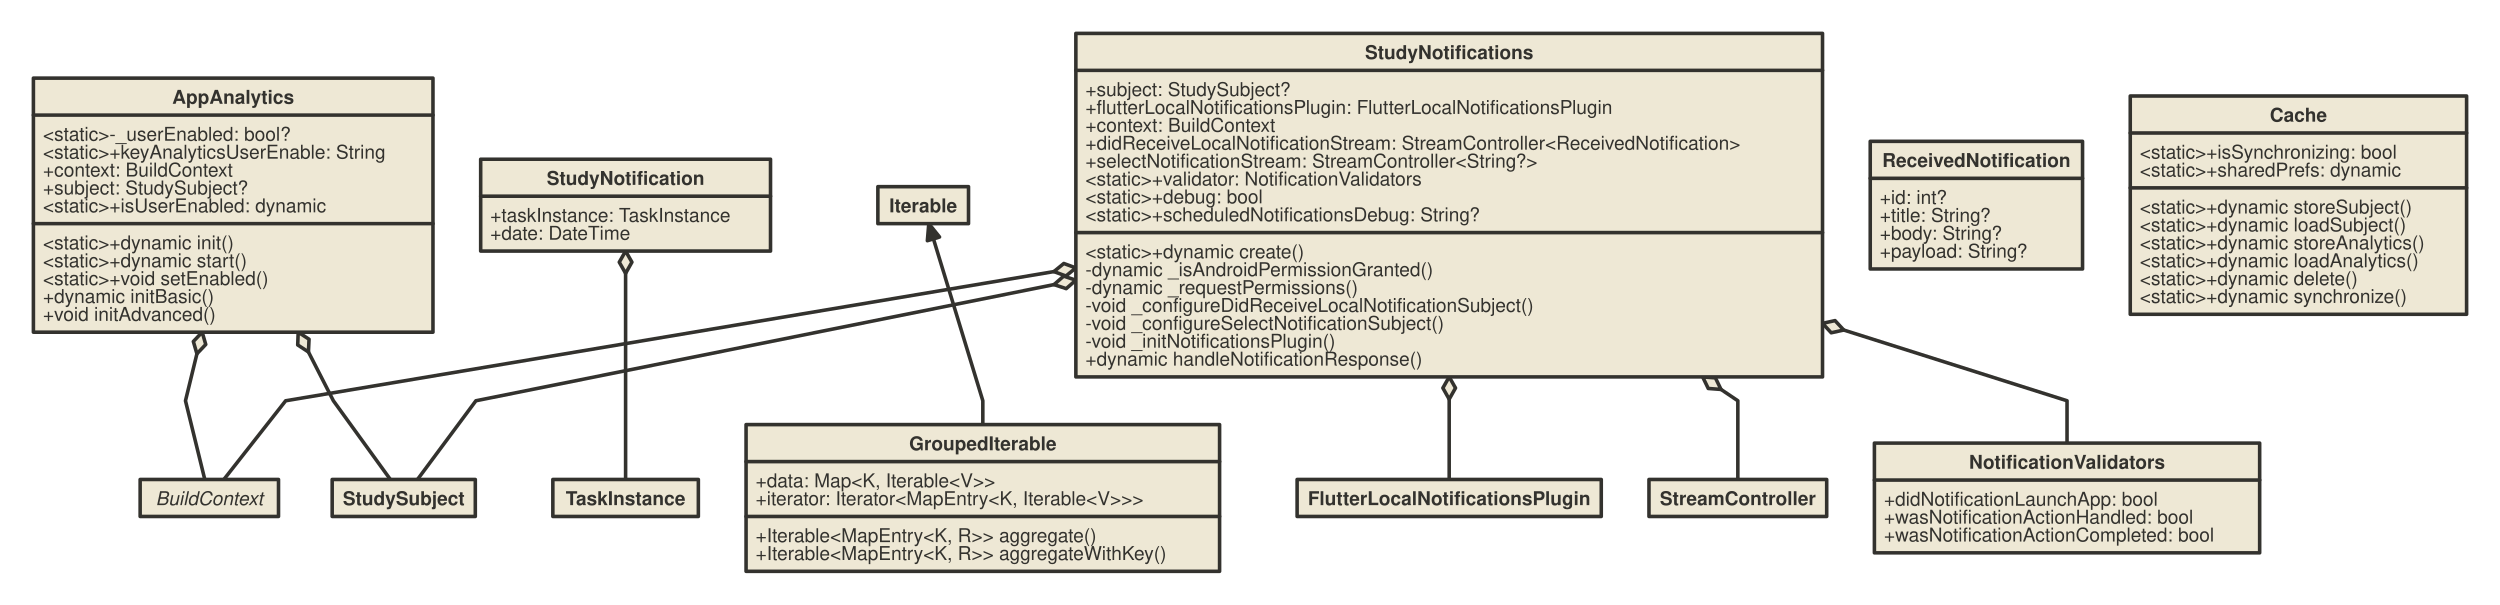
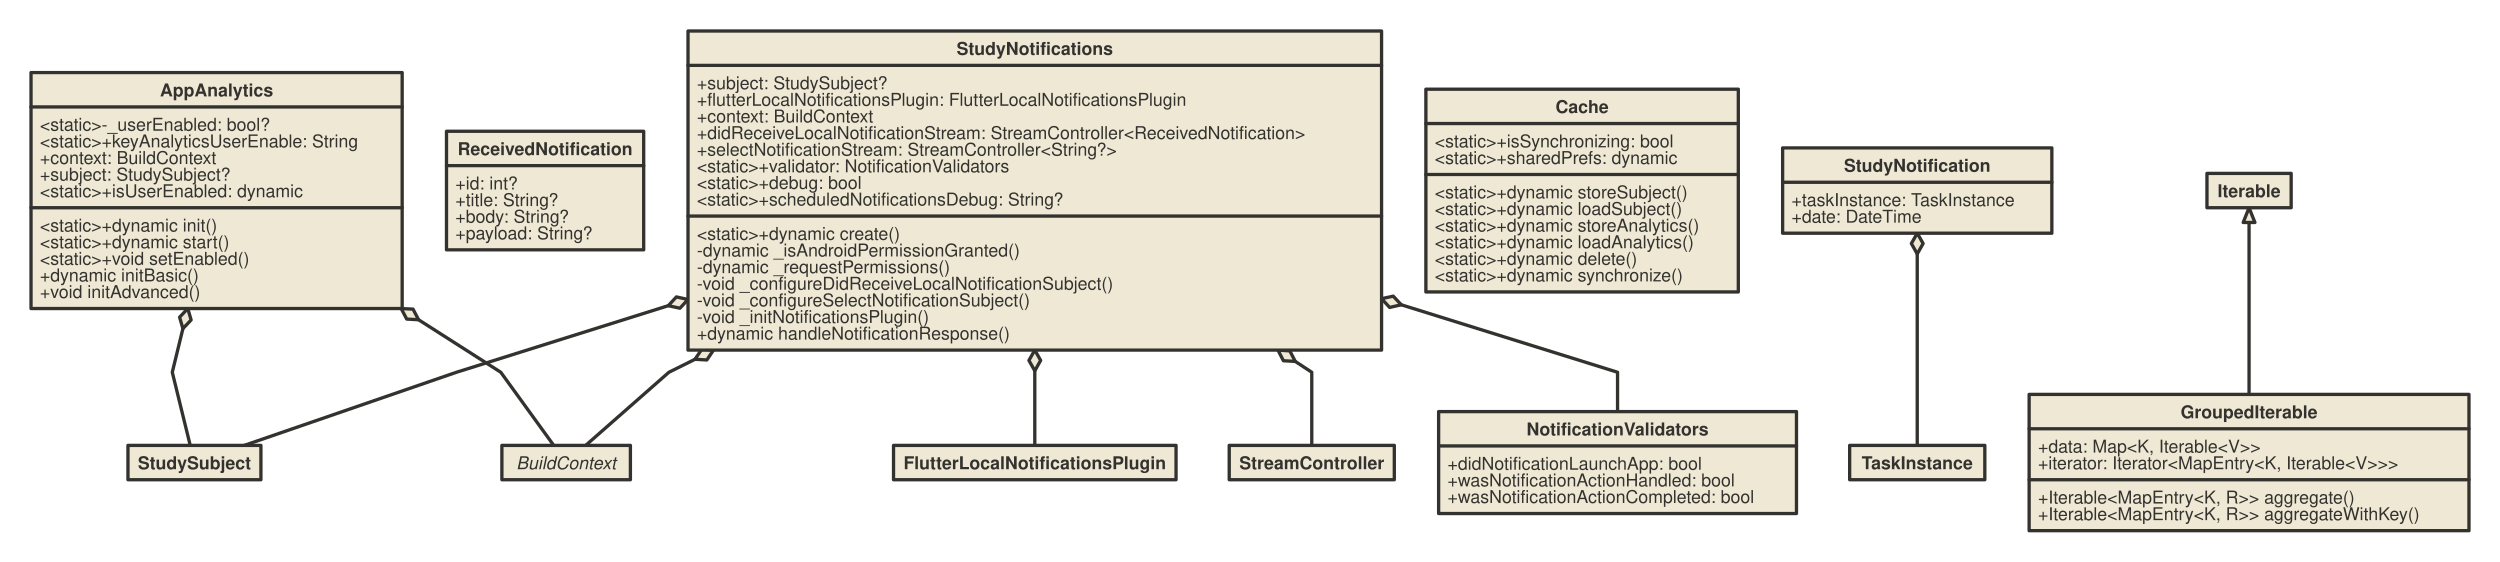
- <svg xmlns="http://www.w3.org/2000/svg" version="1.1" baseProfile="full" width="2096.0" height="507.0" viewbox="0 0 2096 507">
-   <g stroke-width="1.0" text-align="left" font="12pt Helvetica, Arial, sans-serif" font-size="12pt" font-family="Helvetica" font-weight="normal" font-style="normal">
+ <svg xmlns="http://www.w3.org/2000/svg" version="1.1" baseProfile="full" width="2256.5" height="507.0" viewbox="0 0 2256.5 507">
+   <g stroke-width="1.0" text-align="left" font="12pt Helvetica, Arial, sans-serif" font-size="12pt" font-family="Helvetica" font-weight="bold" font-style="normal">
    <g font-family="Helvetica" font-size="12pt" font-weight="bold" font-style="normal" stroke-width="3.0" stroke-linejoin="round" stroke-linecap="round" stroke="#33322E">
      <g stroke="transparent" fill="transparent">
-         <rect x="0.0" y="0.0" height="507.0" width="2096.0" stroke="none" />
+         <rect x="0.0" y="0.0" height="507.0" width="2256.5" stroke="none" />
      </g>
      <g transform="translate(8, 8)" fill="#33322E">
-         <g transform="translate(20, 20)" fill="#33322E" font-family="Helvetica" font-size="12pt" font-weight="normal" font-style="normal">
+         <g transform="translate(20, 20)" fill="#eee8d5" font-family="Helvetica" font-size="12pt" font-weight="normal" font-style="normal">
+           <path d="M575.2 247.9 L384 308 L192.479 374 L192.5 374.0 " fill="none" />
+           <g fill="#eee8d5">
+             <path d="M585.7 250.2 L575.2 247.9 L582.5 240.0 L593.0 242.3 Z" />
+           </g>
+           <path d="M906.0 306.7 L906 308 L906 374 L906.0 374.0 " fill="none" />
+           <g fill="#eee8d5">
+             <path d="M911.3 297.3 L906.0 306.7 L900.7 297.3 L906.0 288.0 Z" />
+           </g>
+           <path d="M599.3 296.3 L575.75 308 L500.64 374 L500.6 374.0 " fill="none" />
+           <g fill="#eee8d5">
+             <path d="M610.0 296.9 L599.3 296.3 L605.3 287.4 L616.0 288.0 Z" />
+           </g>
+           <path d="M1141.1 298.2 L1156 308 L1156 374 L1156.0 374.0 " fill="none" />
+           <g fill="#eee8d5">
+             <path d="M1136.2 288.7 L1141.1 298.2 L1130.4 297.6 L1125.5 288.0 Z" />
+           </g>
+           <path d="M1236.8 247.1 L1432 308 L1432 343.5 L1432.0 343.5 " fill="none" />
+           <g fill="#eee8d5">
+             <path d="M1229.5 239.3 L1236.8 247.1 L1226.3 249.5 L1219.0 241.6 Z" />
+           </g>
+           <path d="M349.8 260.6 L424 308 L471.779 374 L471.8 374.0 " fill="none" />
+           <g fill="#eee8d5">
+             <path d="M344.8 251.0 L349.8 260.6 L339.1 260.0 L334.1 250.5 Z" />
+           </g>
          <path d="M137.1 268.6 L127.5 308 L143.696 374 L143.7 374.0 " fill="none" />
          <g fill="#eee8d5">
            <path d="M144.5 260.8 L137.1 268.6 L134.1 258.3 L141.5 250.5 Z" />
          </g>
-           <path d="M230.6 267.1 L251.5 308 L299.279 374 L299.3 374.0 " fill="none" />
-           <g fill="#eee8d5">
-             <path d="M231.1 256.4 L230.6 267.1 L221.6 261.2 L222.0 250.5 Z" />
-           </g>
-           <path d="M496.5 201.2 L496.5 308 L496.5 374 L496.5 374.0 " fill="none" />
-           <g fill="#eee8d5">
-             <path d="M501.8 191.8 L496.5 201.2 L491.2 191.8 L496.5 182.5 Z" />
-           </g>
-           <path d="M754.6 172.3 L796 308 L796 328 L796.0 328.0 " fill="none" />
-           <path d="M759.7 170.7 L754.6 172.3 L749.5 173.8 L750.7 159.5 Z" />
-           <path d="M855.7 210.6 L371 308 L322.006 374 L322.0 374.0 " fill="none" />
-           <g fill="#eee8d5">
-             <path d="M865.9 214.0 L855.7 210.6 L863.8 203.5 L874.0 206.9 Z" />
-           </g>
-           <path d="M1187.0 306.7 L1187 308 L1187 374 L1187.0 374.0 " fill="none" />
-           <g fill="#eee8d5">
-             <path d="M1192.3 297.3 L1187.0 306.7 L1181.7 297.3 L1187.0 288.0 Z" />
-           </g>
-           <path d="M855.6 199.7 L211.5 308 L159.672 374 L159.7 374.0 " fill="none" />
-           <g fill="#eee8d5">
-             <path d="M865.7 203.4 L855.6 199.7 L863.9 192.9 L874.0 196.6 Z" />
-           </g>
-           <path d="M1414.9 298.5 L1429 308 L1429 374 L1429.0 374.0 " fill="none" />
-           <g fill="#eee8d5">
-             <path d="M1410.2 288.8 L1414.9 298.5 L1404.2 297.7 L1399.5 288.0 Z" />
-           </g>
-           <path d="M1517.8 248.7 L1705 308 L1705 343.5 L1705.0 343.5 " fill="none" />
-           <g fill="#eee8d5">
-             <path d="M1510.5 240.8 L1517.8 248.7 L1507.3 251.0 L1500.0 243.1 Z" />
-           </g>
-           <g data-name="AppAnalytics">
-             <g fill="#eee8d5" stroke="#33322E" data-name="AppAnalytics">
-               <rect x="0.0" y="37.5" height="213.0" width="335.0" data-name="AppAnalytics" />
-               <path d="M0.0 68.5 L335.0 68.5" fill="none" data-name="AppAnalytics" />
-               <path d="M0.0 159.5 L335.0 159.5" fill="none" data-name="AppAnalytics" />
-             </g>
-             <g transform="translate(0, 37.5)" font-family="Helvetica" font-size="12pt" font-weight="bold" font-style="normal" data-name="AppAnalytics">
-               <g transform="translate(8, 8)" fill="#33322E" text-align="center" data-name="AppAnalytics">
-                 <text x="159.5" y="13.5" stroke="none" text-anchor="middle" data-name="AppAnalytics">AppAnalytics</text>
-               </g>
-             </g>
-             <g transform="translate(0, 68.5)" font-family="Helvetica" font-size="12pt" font-weight="normal" font-style="normal" data-name="AppAnalytics">
-               <g transform="translate(8, 8)" fill="#33322E" text-align="left" data-name="AppAnalytics">
-                 <text x="0.0" y="13.5" stroke="none" data-name="AppAnalytics">&lt;static&gt;-_userEnabled: bool?</text>
-                 <text x="0.0" y="28.5" stroke="none" data-name="AppAnalytics">&lt;static&gt;+keyAnalyticsUserEnable: String</text>
-                 <text x="0.0" y="43.5" stroke="none" data-name="AppAnalytics">+context: BuildContext</text>
-                 <text x="0.0" y="58.5" stroke="none" data-name="AppAnalytics">+subject: StudySubject?</text>
-                 <text x="0.0" y="73.5" stroke="none" data-name="AppAnalytics">&lt;static&gt;+isUserEnabled: dynamic</text>
-               </g>
-             </g>
-             <g transform="translate(0, 159.5)" font-family="Helvetica" font-size="12pt" font-weight="normal" font-style="normal" data-name="AppAnalytics">
-               <g transform="translate(8, 8)" fill="#33322E" text-align="left" data-name="AppAnalytics">
-                 <text x="0.0" y="13.5" stroke="none" data-name="AppAnalytics">&lt;static&gt;+dynamic init()</text>
-                 <text x="0.0" y="28.5" stroke="none" data-name="AppAnalytics">&lt;static&gt;+dynamic start()</text>
-                 <text x="0.0" y="43.5" stroke="none" data-name="AppAnalytics">&lt;static&gt;+void setEnabled()</text>
-                 <text x="0.0" y="58.5" stroke="none" data-name="AppAnalytics">+dynamic initBasic()</text>
-                 <text x="0.0" y="73.5" stroke="none" data-name="AppAnalytics">+void initAdvanced()</text>
-               </g>
-             </g>
-           </g>
-           <g data-name="BuildContext">
-             <g fill="#eee8d5" stroke="#33322E" data-name="BuildContext">
-               <rect x="89.5" y="374.0" height="31.0" width="116.0" data-name="BuildContext" />
-             </g>
-             <g transform="translate(89.5, 374)" font-family="Helvetica" font-size="12pt" font-weight="normal" font-style="italic" data-name="BuildContext">
-               <g transform="translate(8, 8)" fill="#33322E" text-align="center" data-name="BuildContext">
-                 <text x="50.0" y="13.5" stroke="none" text-anchor="middle" data-name="BuildContext">BuildContext</text>
-               </g>
-             </g>
-           </g>
-           <g data-name="StudySubject">
-             <g fill="#eee8d5" stroke="#33322E" data-name="StudySubject">
-               <rect x="250.5" y="374.0" height="31.0" width="120.0" data-name="StudySubject" />
-             </g>
-             <g transform="translate(250.5, 374)" font-family="Helvetica" font-size="12pt" font-weight="bold" font-style="normal" data-name="StudySubject">
-               <g transform="translate(8, 8)" fill="#33322E" text-align="center" data-name="StudySubject">
-                 <text x="52.0" y="13.5" stroke="none" text-anchor="middle" data-name="StudySubject">StudySubject</text>
-               </g>
-             </g>
-           </g>
-           <g data-name="StudyNotification">
-             <g fill="#eee8d5" stroke="#33322E" data-name="StudyNotification">
-               <rect x="375.0" y="105.5" height="77.0" width="243.0" data-name="StudyNotification" />
-               <path d="M375.0 136.5 L618.0 136.5" fill="none" data-name="StudyNotification" />
-             </g>
-             <g transform="translate(375, 105.5)" font-family="Helvetica" font-size="12pt" font-weight="bold" font-style="normal" data-name="StudyNotification">
-               <g transform="translate(8, 8)" fill="#33322E" text-align="center" data-name="StudyNotification">
-                 <text x="113.5" y="13.5" stroke="none" text-anchor="middle" data-name="StudyNotification">StudyNotification</text>
-               </g>
-             </g>
-             <g transform="translate(375, 136.5)" font-family="Helvetica" font-size="12pt" font-weight="normal" font-style="normal" data-name="StudyNotification">
-               <g transform="translate(8, 8)" fill="#33322E" text-align="left" data-name="StudyNotification">
-                 <text x="0.0" y="13.5" stroke="none" data-name="StudyNotification">+taskInstance: TaskInstance</text>
-                 <text x="0.0" y="28.5" stroke="none" data-name="StudyNotification">+date: DateTime</text>
-               </g>
-             </g>
-           </g>
-           <g data-name="TaskInstance">
-             <g fill="#eee8d5" stroke="#33322E" data-name="TaskInstance">
-               <rect x="435.5" y="374.0" height="31.0" width="122.0" data-name="TaskInstance" />
-             </g>
-             <g transform="translate(435.5, 374)" font-family="Helvetica" font-size="12pt" font-weight="bold" font-style="normal" data-name="TaskInstance">
-               <g transform="translate(8, 8)" fill="#33322E" text-align="center" data-name="TaskInstance">
-                 <text x="53.0" y="13.5" stroke="none" text-anchor="middle" data-name="TaskInstance">TaskInstance</text>
-               </g>
-             </g>
-           </g>
-           <g data-name="GroupedIterable">
-             <g fill="#eee8d5" stroke="#33322E" data-name="GroupedIterable">
-               <rect x="597.5" y="328.0" height="123.0" width="397.0" data-name="GroupedIterable" />
-               <path d="M597.5 359.0 L994.5 359.0" fill="none" data-name="GroupedIterable" />
-               <path d="M597.5 405.0 L994.5 405.0" fill="none" data-name="GroupedIterable" />
-             </g>
-             <g transform="translate(597.5, 328)" font-family="Helvetica" font-size="12pt" font-weight="bold" font-style="normal" data-name="GroupedIterable">
-               <g transform="translate(8, 8)" fill="#33322E" text-align="center" data-name="GroupedIterable">
-                 <text x="190.5" y="13.5" stroke="none" text-anchor="middle" data-name="GroupedIterable">GroupedIterable</text>
-               </g>
-             </g>
-             <g transform="translate(597.5, 359)" font-family="Helvetica" font-size="12pt" font-weight="normal" font-style="normal" data-name="GroupedIterable">
-               <g transform="translate(8, 8)" fill="#33322E" text-align="left" data-name="GroupedIterable">
-                 <text x="0.0" y="13.5" stroke="none" data-name="GroupedIterable">+data: Map&lt;K, Iterable&lt;V&gt;&gt;</text>
-                 <text x="0.0" y="28.5" stroke="none" data-name="GroupedIterable">+iterator: Iterator&lt;MapEntry&lt;K, Iterable&lt;V&gt;&gt;&gt;</text>
-               </g>
-             </g>
-             <g transform="translate(597.5, 405)" font-family="Helvetica" font-size="12pt" font-weight="normal" font-style="normal" data-name="GroupedIterable">
-               <g transform="translate(8, 8)" fill="#33322E" text-align="left" data-name="GroupedIterable">
-                 <text x="0.0" y="13.5" stroke="none" data-name="GroupedIterable">+Iterable&lt;MapEntry&lt;K, R&gt;&gt; aggregate()</text>
-                 <text x="0.0" y="28.5" stroke="none" data-name="GroupedIterable">+Iterable&lt;MapEntry&lt;K, R&gt;&gt; aggregateWithKey()</text>
-               </g>
-             </g>
-           </g>
-           <g data-name="Iterable">
-             <g fill="#eee8d5" stroke="#33322E" data-name="Iterable">
-               <rect x="708.0" y="128.5" height="31.0" width="76.0" data-name="Iterable" />
-             </g>
-             <g transform="translate(708, 128.5)" font-family="Helvetica" font-size="12pt" font-weight="bold" font-style="normal" data-name="Iterable">
-               <g transform="translate(8, 8)" fill="#33322E" text-align="center" data-name="Iterable">
-                 <text x="30.0" y="13.5" stroke="none" text-anchor="middle" data-name="Iterable">Iterable</text>
-               </g>
-             </g>
-           </g>
+           <path d="M1702.5 201.2 L1702.5 308 L1702.5 374 L1702.5 374.0 " fill="none" />
+           <g fill="#eee8d5">
+             <path d="M1707.8 191.8 L1702.5 201.2 L1697.2 191.8 L1702.5 182.5 Z" />
+           </g>
+           <path d="M2002.0 172.8 L2002 308 L2002 328 L2002.0 328.0 " fill="none" />
+           <path d="M2007.3 172.8 L2002.0 172.8 L1996.7 172.8 L2002.0 159.5 Z" />
          <g data-name="NotificationValidators">
            <g fill="#eee8d5" stroke="#33322E" data-name="NotificationValidators">
-               <rect x="1543.5" y="343.5" height="92.0" width="323.0" data-name="NotificationValidators" />
-               <path d="M1543.5 374.5 L1866.5 374.5" fill="none" data-name="NotificationValidators" />
-             </g>
-             <g transform="translate(1543.5, 343.5)" font-family="Helvetica" font-size="12pt" font-weight="bold" font-style="normal" data-name="NotificationValidators">
+               <rect x="1270.5" y="343.5" height="92.0" width="323.0" data-name="NotificationValidators" />
+               <path d="M1270.5 374.5 L1593.5 374.5" fill="none" data-name="NotificationValidators" />
+             </g>
+             <g transform="translate(1270.5, 343.5)" font-family="Helvetica" font-size="12pt" font-weight="bold" font-style="normal" data-name="NotificationValidators">
              <g transform="translate(8, 8)" fill="#33322E" text-align="center" data-name="NotificationValidators">
                <text x="153.5" y="13.5" stroke="none" text-anchor="middle" data-name="NotificationValidators">NotificationValidators</text>
              </g>
            </g>
-             <g transform="translate(1543.5, 374.5)" font-family="Helvetica" font-size="12pt" font-weight="normal" font-style="normal" data-name="NotificationValidators">
+             <g transform="translate(1270.5, 374.5)" font-family="Helvetica" font-size="12pt" font-weight="normal" font-style="normal" data-name="NotificationValidators">
              <g transform="translate(8, 8)" fill="#33322E" text-align="left" data-name="NotificationValidators">
                <text x="0.0" y="13.5" stroke="none" data-name="NotificationValidators">+didNotificationLaunchApp: bool</text>
                <text x="0.0" y="28.5" stroke="none" data-name="NotificationValidators">+wasNotificationActionHandled: bool</text>
                <text x="0.0" y="43.5" stroke="none" data-name="NotificationValidators">+wasNotificationActionCompleted: bool</text>
              </g>
            </g>
          </g>
          <g data-name="StudyNotifications">
            <g fill="#eee8d5" stroke="#33322E" data-name="StudyNotifications">
-               <rect x="874.0" y="0.0" height="288.0" width="626.0" data-name="StudyNotifications" />
-               <path d="M874.0 31.0 L1500.0 31.0" fill="none" data-name="StudyNotifications" />
-               <path d="M874.0 167.0 L1500.0 167.0" fill="none" data-name="StudyNotifications" />
-             </g>
-             <g transform="translate(874, 0)" font-family="Helvetica" font-size="12pt" font-weight="bold" font-style="normal" data-name="StudyNotifications">
+               <rect x="593.0" y="0.0" height="288.0" width="626.0" data-name="StudyNotifications" />
+               <path d="M593.0 31.0 L1219.0 31.0" fill="none" data-name="StudyNotifications" />
+               <path d="M593.0 167.0 L1219.0 167.0" fill="none" data-name="StudyNotifications" />
+             </g>
+             <g transform="translate(593, 0)" font-family="Helvetica" font-size="12pt" font-weight="bold" font-style="normal" data-name="StudyNotifications">
              <g transform="translate(8, 8)" fill="#33322E" text-align="center" data-name="StudyNotifications">
                <text x="305.0" y="13.5" stroke="none" text-anchor="middle" data-name="StudyNotifications">StudyNotifications</text>
              </g>
            </g>
-             <g transform="translate(874, 31)" font-family="Helvetica" font-size="12pt" font-weight="normal" font-style="normal" data-name="StudyNotifications">
+             <g transform="translate(593, 31)" font-family="Helvetica" font-size="12pt" font-weight="normal" font-style="normal" data-name="StudyNotifications">
              <g transform="translate(8, 8)" fill="#33322E" text-align="left" data-name="StudyNotifications">
                <text x="0.0" y="13.5" stroke="none" data-name="StudyNotifications">+subject: StudySubject?</text>
                <text x="0.0" y="28.5" stroke="none" data-name="StudyNotifications">+flutterLocalNotificationsPlugin: FlutterLocalNotificationsPlugin</text>
                <text x="0.0" y="43.5" stroke="none" data-name="StudyNotifications">+context: BuildContext</text>
                <text x="0.0" y="58.5" stroke="none" data-name="StudyNotifications">+didReceiveLocalNotificationStream: StreamController&lt;ReceivedNotification&gt;</text>
                <text x="0.0" y="73.5" stroke="none" data-name="StudyNotifications">+selectNotificationStream: StreamController&lt;String?&gt;</text>
                <text x="0.0" y="88.5" stroke="none" data-name="StudyNotifications">&lt;static&gt;+validator: NotificationValidators</text>
                <text x="0.0" y="103.5" stroke="none" data-name="StudyNotifications">&lt;static&gt;+debug: bool</text>
                <text x="0.0" y="118.5" stroke="none" data-name="StudyNotifications">&lt;static&gt;+scheduledNotificationsDebug: String?</text>
              </g>
            </g>
-             <g transform="translate(874, 167)" font-family="Helvetica" font-size="12pt" font-weight="normal" font-style="normal" data-name="StudyNotifications">
+             <g transform="translate(593, 167)" font-family="Helvetica" font-size="12pt" font-weight="normal" font-style="normal" data-name="StudyNotifications">
              <g transform="translate(8, 8)" fill="#33322E" text-align="left" data-name="StudyNotifications">
                <text x="0.0" y="13.5" stroke="none" data-name="StudyNotifications">&lt;static&gt;+dynamic create()</text>
                <text x="0.0" y="28.5" stroke="none" data-name="StudyNotifications">-dynamic _isAndroidPermissionGranted()</text>
                <text x="0.0" y="43.5" stroke="none" data-name="StudyNotifications">-dynamic _requestPermissions()</text>
                <text x="0.0" y="58.5" stroke="none" data-name="StudyNotifications">-void _configureDidReceiveLocalNotificationSubject()</text>
                <text x="0.0" y="73.5" stroke="none" data-name="StudyNotifications">-void _configureSelectNotificationSubject()</text>
                <text x="0.0" y="88.5" stroke="none" data-name="StudyNotifications">-void _initNotificationsPlugin()</text>
                <text x="0.0" y="103.5" stroke="none" data-name="StudyNotifications">+dynamic handleNotificationResponse()</text>
              </g>
            </g>
          </g>
+           <g data-name="StudySubject">
+             <g fill="#eee8d5" stroke="#33322E" data-name="StudySubject">
+               <rect x="87.5" y="374.0" height="31.0" width="120.0" data-name="StudySubject" />
+             </g>
+             <g transform="translate(87.5, 374)" font-family="Helvetica" font-size="12pt" font-weight="bold" font-style="normal" data-name="StudySubject">
+               <g transform="translate(8, 8)" fill="#33322E" text-align="center" data-name="StudySubject">
+                 <text x="52.0" y="13.5" stroke="none" text-anchor="middle" data-name="StudySubject">StudySubject</text>
+               </g>
+             </g>
+           </g>
          <g data-name="FlutterLocalNotificationsPlugin">
            <g fill="#eee8d5" stroke="#33322E" data-name="FlutterLocalNotificationsPlugin">
-               <rect x="1059.5" y="374.0" height="31.0" width="255.0" data-name="FlutterLocalNotificationsPlugin" />
-             </g>
-             <g transform="translate(1059.5, 374)" font-family="Helvetica" font-size="12pt" font-weight="bold" font-style="normal" data-name="FlutterLocalNotificationsPlugin">
+               <rect x="778.5" y="374.0" height="31.0" width="255.0" data-name="FlutterLocalNotificationsPlugin" />
+             </g>
+             <g transform="translate(778.5, 374)" font-family="Helvetica" font-size="12pt" font-weight="bold" font-style="normal" data-name="FlutterLocalNotificationsPlugin">
              <g transform="translate(8, 8)" fill="#33322E" text-align="center" data-name="FlutterLocalNotificationsPlugin">
                <text x="119.5" y="13.5" stroke="none" text-anchor="middle" data-name="FlutterLocalNotificationsPlugin">FlutterLocalNotificationsPlugin</text>
              </g>
            </g>
          </g>
+           <g data-name="BuildContext">
+             <g fill="#eee8d5" stroke="#33322E" data-name="BuildContext">
+               <rect x="425.0" y="374.0" height="31.0" width="116.0" data-name="BuildContext" />
+             </g>
+             <g transform="translate(425, 374)" font-family="Helvetica" font-size="12pt" font-weight="normal" font-style="italic" data-name="BuildContext">
+               <g transform="translate(8, 8)" fill="#33322E" text-align="center" data-name="BuildContext">
+                 <text x="50.0" y="13.5" stroke="none" text-anchor="middle" data-name="BuildContext">BuildContext</text>
+               </g>
+             </g>
+           </g>
          <g data-name="StreamController">
            <g fill="#eee8d5" stroke="#33322E" data-name="StreamController">
-               <rect x="1354.5" y="374.0" height="31.0" width="149.0" data-name="StreamController" />
-             </g>
-             <g transform="translate(1354.5, 374)" font-family="Helvetica" font-size="12pt" font-weight="bold" font-style="normal" data-name="StreamController">
+               <rect x="1081.5" y="374.0" height="31.0" width="149.0" data-name="StreamController" />
+             </g>
+             <g transform="translate(1081.5, 374)" font-family="Helvetica" font-size="12pt" font-weight="bold" font-style="normal" data-name="StreamController">
              <g transform="translate(8, 8)" fill="#33322E" text-align="center" data-name="StreamController">
                <text x="66.5" y="13.5" stroke="none" text-anchor="middle" data-name="StreamController">StreamController</text>
              </g>
            </g>
          </g>
          <g data-name="ReceivedNotification">
            <g fill="#eee8d5" stroke="#33322E" data-name="ReceivedNotification">
-               <rect x="1540.0" y="90.5" height="107.0" width="178.0" data-name="ReceivedNotification" />
-               <path d="M1540.0 121.5 L1718.0 121.5" fill="none" data-name="ReceivedNotification" />
-             </g>
-             <g transform="translate(1540, 90.5)" font-family="Helvetica" font-size="12pt" font-weight="bold" font-style="normal" data-name="ReceivedNotification">
+               <rect x="375.0" y="90.5" height="107.0" width="178.0" data-name="ReceivedNotification" />
+               <path d="M375.0 121.5 L553.0 121.5" fill="none" data-name="ReceivedNotification" />
+             </g>
+             <g transform="translate(375, 90.5)" font-family="Helvetica" font-size="12pt" font-weight="bold" font-style="normal" data-name="ReceivedNotification">
              <g transform="translate(8, 8)" fill="#33322E" text-align="center" data-name="ReceivedNotification">
                <text x="81.0" y="13.5" stroke="none" text-anchor="middle" data-name="ReceivedNotification">ReceivedNotification</text>
              </g>
            </g>
-             <g transform="translate(1540, 121.5)" font-family="Helvetica" font-size="12pt" font-weight="normal" font-style="normal" data-name="ReceivedNotification">
+             <g transform="translate(375, 121.5)" font-family="Helvetica" font-size="12pt" font-weight="normal" font-style="normal" data-name="ReceivedNotification">
              <g transform="translate(8, 8)" fill="#33322E" text-align="left" data-name="ReceivedNotification">
                <text x="0.0" y="13.5" stroke="none" data-name="ReceivedNotification">+id: int?</text>
                <text x="0.0" y="28.5" stroke="none" data-name="ReceivedNotification">+title: String?</text>
                <text x="0.0" y="43.5" stroke="none" data-name="ReceivedNotification">+body: String?</text>
                <text x="0.0" y="58.5" stroke="none" data-name="ReceivedNotification">+payload: String?</text>
              </g>
            </g>
          </g>
+           <g data-name="AppAnalytics">
+             <g fill="#eee8d5" stroke="#33322E" data-name="AppAnalytics">
+               <rect x="0.0" y="37.5" height="213.0" width="335.0" data-name="AppAnalytics" />
+               <path d="M0.0 68.5 L335.0 68.5" fill="none" data-name="AppAnalytics" />
+               <path d="M0.0 159.5 L335.0 159.5" fill="none" data-name="AppAnalytics" />
+             </g>
+             <g transform="translate(0, 37.5)" font-family="Helvetica" font-size="12pt" font-weight="bold" font-style="normal" data-name="AppAnalytics">
+               <g transform="translate(8, 8)" fill="#33322E" text-align="center" data-name="AppAnalytics">
+                 <text x="159.5" y="13.5" stroke="none" text-anchor="middle" data-name="AppAnalytics">AppAnalytics</text>
+               </g>
+             </g>
+             <g transform="translate(0, 68.5)" font-family="Helvetica" font-size="12pt" font-weight="normal" font-style="normal" data-name="AppAnalytics">
+               <g transform="translate(8, 8)" fill="#33322E" text-align="left" data-name="AppAnalytics">
+                 <text x="0.0" y="13.5" stroke="none" data-name="AppAnalytics">&lt;static&gt;-_userEnabled: bool?</text>
+                 <text x="0.0" y="28.5" stroke="none" data-name="AppAnalytics">&lt;static&gt;+keyAnalyticsUserEnable: String</text>
+                 <text x="0.0" y="43.5" stroke="none" data-name="AppAnalytics">+context: BuildContext</text>
+                 <text x="0.0" y="58.5" stroke="none" data-name="AppAnalytics">+subject: StudySubject?</text>
+                 <text x="0.0" y="73.5" stroke="none" data-name="AppAnalytics">&lt;static&gt;+isUserEnabled: dynamic</text>
+               </g>
+             </g>
+             <g transform="translate(0, 159.5)" font-family="Helvetica" font-size="12pt" font-weight="normal" font-style="normal" data-name="AppAnalytics">
+               <g transform="translate(8, 8)" fill="#33322E" text-align="left" data-name="AppAnalytics">
+                 <text x="0.0" y="13.5" stroke="none" data-name="AppAnalytics">&lt;static&gt;+dynamic init()</text>
+                 <text x="0.0" y="28.5" stroke="none" data-name="AppAnalytics">&lt;static&gt;+dynamic start()</text>
+                 <text x="0.0" y="43.5" stroke="none" data-name="AppAnalytics">&lt;static&gt;+void setEnabled()</text>
+                 <text x="0.0" y="58.5" stroke="none" data-name="AppAnalytics">+dynamic initBasic()</text>
+                 <text x="0.0" y="73.5" stroke="none" data-name="AppAnalytics">+void initAdvanced()</text>
+               </g>
+             </g>
+           </g>
          <g data-name="Cache">
            <g fill="#eee8d5" stroke="#33322E" data-name="Cache">
-               <rect x="1758.0" y="52.5" height="183.0" width="282.0" data-name="Cache" />
-               <path d="M1758.0 83.5 L2040.0 83.5" fill="none" data-name="Cache" />
-               <path d="M1758.0 129.5 L2040.0 129.5" fill="none" data-name="Cache" />
-             </g>
-             <g transform="translate(1758, 52.5)" font-family="Helvetica" font-size="12pt" font-weight="bold" font-style="normal" data-name="Cache">
+               <rect x="1259.0" y="52.5" height="183.0" width="282.0" data-name="Cache" />
+               <path d="M1259.0 83.5 L1541.0 83.5" fill="none" data-name="Cache" />
+               <path d="M1259.0 129.5 L1541.0 129.5" fill="none" data-name="Cache" />
+             </g>
+             <g transform="translate(1259, 52.5)" font-family="Helvetica" font-size="12pt" font-weight="bold" font-style="normal" data-name="Cache">
              <g transform="translate(8, 8)" fill="#33322E" text-align="center" data-name="Cache">
                <text x="133.0" y="13.5" stroke="none" text-anchor="middle" data-name="Cache">Cache</text>
              </g>
            </g>
-             <g transform="translate(1758, 83.5)" font-family="Helvetica" font-size="12pt" font-weight="normal" font-style="normal" data-name="Cache">
+             <g transform="translate(1259, 83.5)" font-family="Helvetica" font-size="12pt" font-weight="normal" font-style="normal" data-name="Cache">
              <g transform="translate(8, 8)" fill="#33322E" text-align="left" data-name="Cache">
                <text x="0.0" y="13.5" stroke="none" data-name="Cache">&lt;static&gt;+isSynchronizing: bool</text>
                <text x="0.0" y="28.5" stroke="none" data-name="Cache">&lt;static&gt;+sharedPrefs: dynamic</text>
              </g>
            </g>
-             <g transform="translate(1758, 129.5)" font-family="Helvetica" font-size="12pt" font-weight="normal" font-style="normal" data-name="Cache">
+             <g transform="translate(1259, 129.5)" font-family="Helvetica" font-size="12pt" font-weight="normal" font-style="normal" data-name="Cache">
              <g transform="translate(8, 8)" fill="#33322E" text-align="left" data-name="Cache">
                <text x="0.0" y="13.5" stroke="none" data-name="Cache">&lt;static&gt;+dynamic storeSubject()</text>
                <text x="0.0" y="28.5" stroke="none" data-name="Cache">&lt;static&gt;+dynamic loadSubject()</text>
                <text x="0.0" y="43.5" stroke="none" data-name="Cache">&lt;static&gt;+dynamic storeAnalytics()</text>
                <text x="0.0" y="58.5" stroke="none" data-name="Cache">&lt;static&gt;+dynamic loadAnalytics()</text>
                <text x="0.0" y="73.5" stroke="none" data-name="Cache">&lt;static&gt;+dynamic delete()</text>
                <text x="0.0" y="88.5" stroke="none" data-name="Cache">&lt;static&gt;+dynamic synchronize()</text>
              </g>
            </g>
          </g>
+           <g data-name="StudyNotification">
+             <g fill="#eee8d5" stroke="#33322E" data-name="StudyNotification">
+               <rect x="1581.0" y="105.5" height="77.0" width="243.0" data-name="StudyNotification" />
+               <path d="M1581.0 136.5 L1824.0 136.5" fill="none" data-name="StudyNotification" />
+             </g>
+             <g transform="translate(1581, 105.5)" font-family="Helvetica" font-size="12pt" font-weight="bold" font-style="normal" data-name="StudyNotification">
+               <g transform="translate(8, 8)" fill="#33322E" text-align="center" data-name="StudyNotification">
+                 <text x="113.5" y="13.5" stroke="none" text-anchor="middle" data-name="StudyNotification">StudyNotification</text>
+               </g>
+             </g>
+             <g transform="translate(1581, 136.5)" font-family="Helvetica" font-size="12pt" font-weight="normal" font-style="normal" data-name="StudyNotification">
+               <g transform="translate(8, 8)" fill="#33322E" text-align="left" data-name="StudyNotification">
+                 <text x="0.0" y="13.5" stroke="none" data-name="StudyNotification">+taskInstance: TaskInstance</text>
+                 <text x="0.0" y="28.5" stroke="none" data-name="StudyNotification">+date: DateTime</text>
+               </g>
+             </g>
+           </g>
+           <g data-name="TaskInstance">
+             <g fill="#eee8d5" stroke="#33322E" data-name="TaskInstance">
+               <rect x="1641.5" y="374.0" height="31.0" width="122.0" data-name="TaskInstance" />
+             </g>
+             <g transform="translate(1641.5, 374)" font-family="Helvetica" font-size="12pt" font-weight="bold" font-style="normal" data-name="TaskInstance">
+               <g transform="translate(8, 8)" fill="#33322E" text-align="center" data-name="TaskInstance">
+                 <text x="53.0" y="13.5" stroke="none" text-anchor="middle" data-name="TaskInstance">TaskInstance</text>
+               </g>
+             </g>
+           </g>
+           <g data-name="GroupedIterable">
+             <g fill="#eee8d5" stroke="#33322E" data-name="GroupedIterable">
+               <rect x="1803.5" y="328.0" height="123.0" width="397.0" data-name="GroupedIterable" />
+               <path d="M1803.5 359.0 L2200.5 359.0" fill="none" data-name="GroupedIterable" />
+               <path d="M1803.5 405.0 L2200.5 405.0" fill="none" data-name="GroupedIterable" />
+             </g>
+             <g transform="translate(1803.5, 328)" font-family="Helvetica" font-size="12pt" font-weight="bold" font-style="normal" data-name="GroupedIterable">
+               <g transform="translate(8, 8)" fill="#33322E" text-align="center" data-name="GroupedIterable">
+                 <text x="190.5" y="13.5" stroke="none" text-anchor="middle" data-name="GroupedIterable">GroupedIterable</text>
+               </g>
+             </g>
+             <g transform="translate(1803.5, 359)" font-family="Helvetica" font-size="12pt" font-weight="normal" font-style="normal" data-name="GroupedIterable">
+               <g transform="translate(8, 8)" fill="#33322E" text-align="left" data-name="GroupedIterable">
+                 <text x="0.0" y="13.5" stroke="none" data-name="GroupedIterable">+data: Map&lt;K, Iterable&lt;V&gt;&gt;</text>
+                 <text x="0.0" y="28.5" stroke="none" data-name="GroupedIterable">+iterator: Iterator&lt;MapEntry&lt;K, Iterable&lt;V&gt;&gt;&gt;</text>
+               </g>
+             </g>
+             <g transform="translate(1803.5, 405)" font-family="Helvetica" font-size="12pt" font-weight="normal" font-style="normal" data-name="GroupedIterable">
+               <g transform="translate(8, 8)" fill="#33322E" text-align="left" data-name="GroupedIterable">
+                 <text x="0.0" y="13.5" stroke="none" data-name="GroupedIterable">+Iterable&lt;MapEntry&lt;K, R&gt;&gt; aggregate()</text>
+                 <text x="0.0" y="28.5" stroke="none" data-name="GroupedIterable">+Iterable&lt;MapEntry&lt;K, R&gt;&gt; aggregateWithKey()</text>
+               </g>
+             </g>
+           </g>
+           <g data-name="Iterable">
+             <g fill="#eee8d5" stroke="#33322E" data-name="Iterable">
+               <rect x="1964.0" y="128.5" height="31.0" width="76.0" data-name="Iterable" />
+             </g>
+             <g transform="translate(1964, 128.5)" font-family="Helvetica" font-size="12pt" font-weight="bold" font-style="normal" data-name="Iterable">
+               <g transform="translate(8, 8)" fill="#33322E" text-align="center" data-name="Iterable">
+                 <text x="30.0" y="13.5" stroke="none" text-anchor="middle" data-name="Iterable">Iterable</text>
+               </g>
+             </g>
+           </g>
        </g>
      </g>
    </g>
  </g>
</svg>
